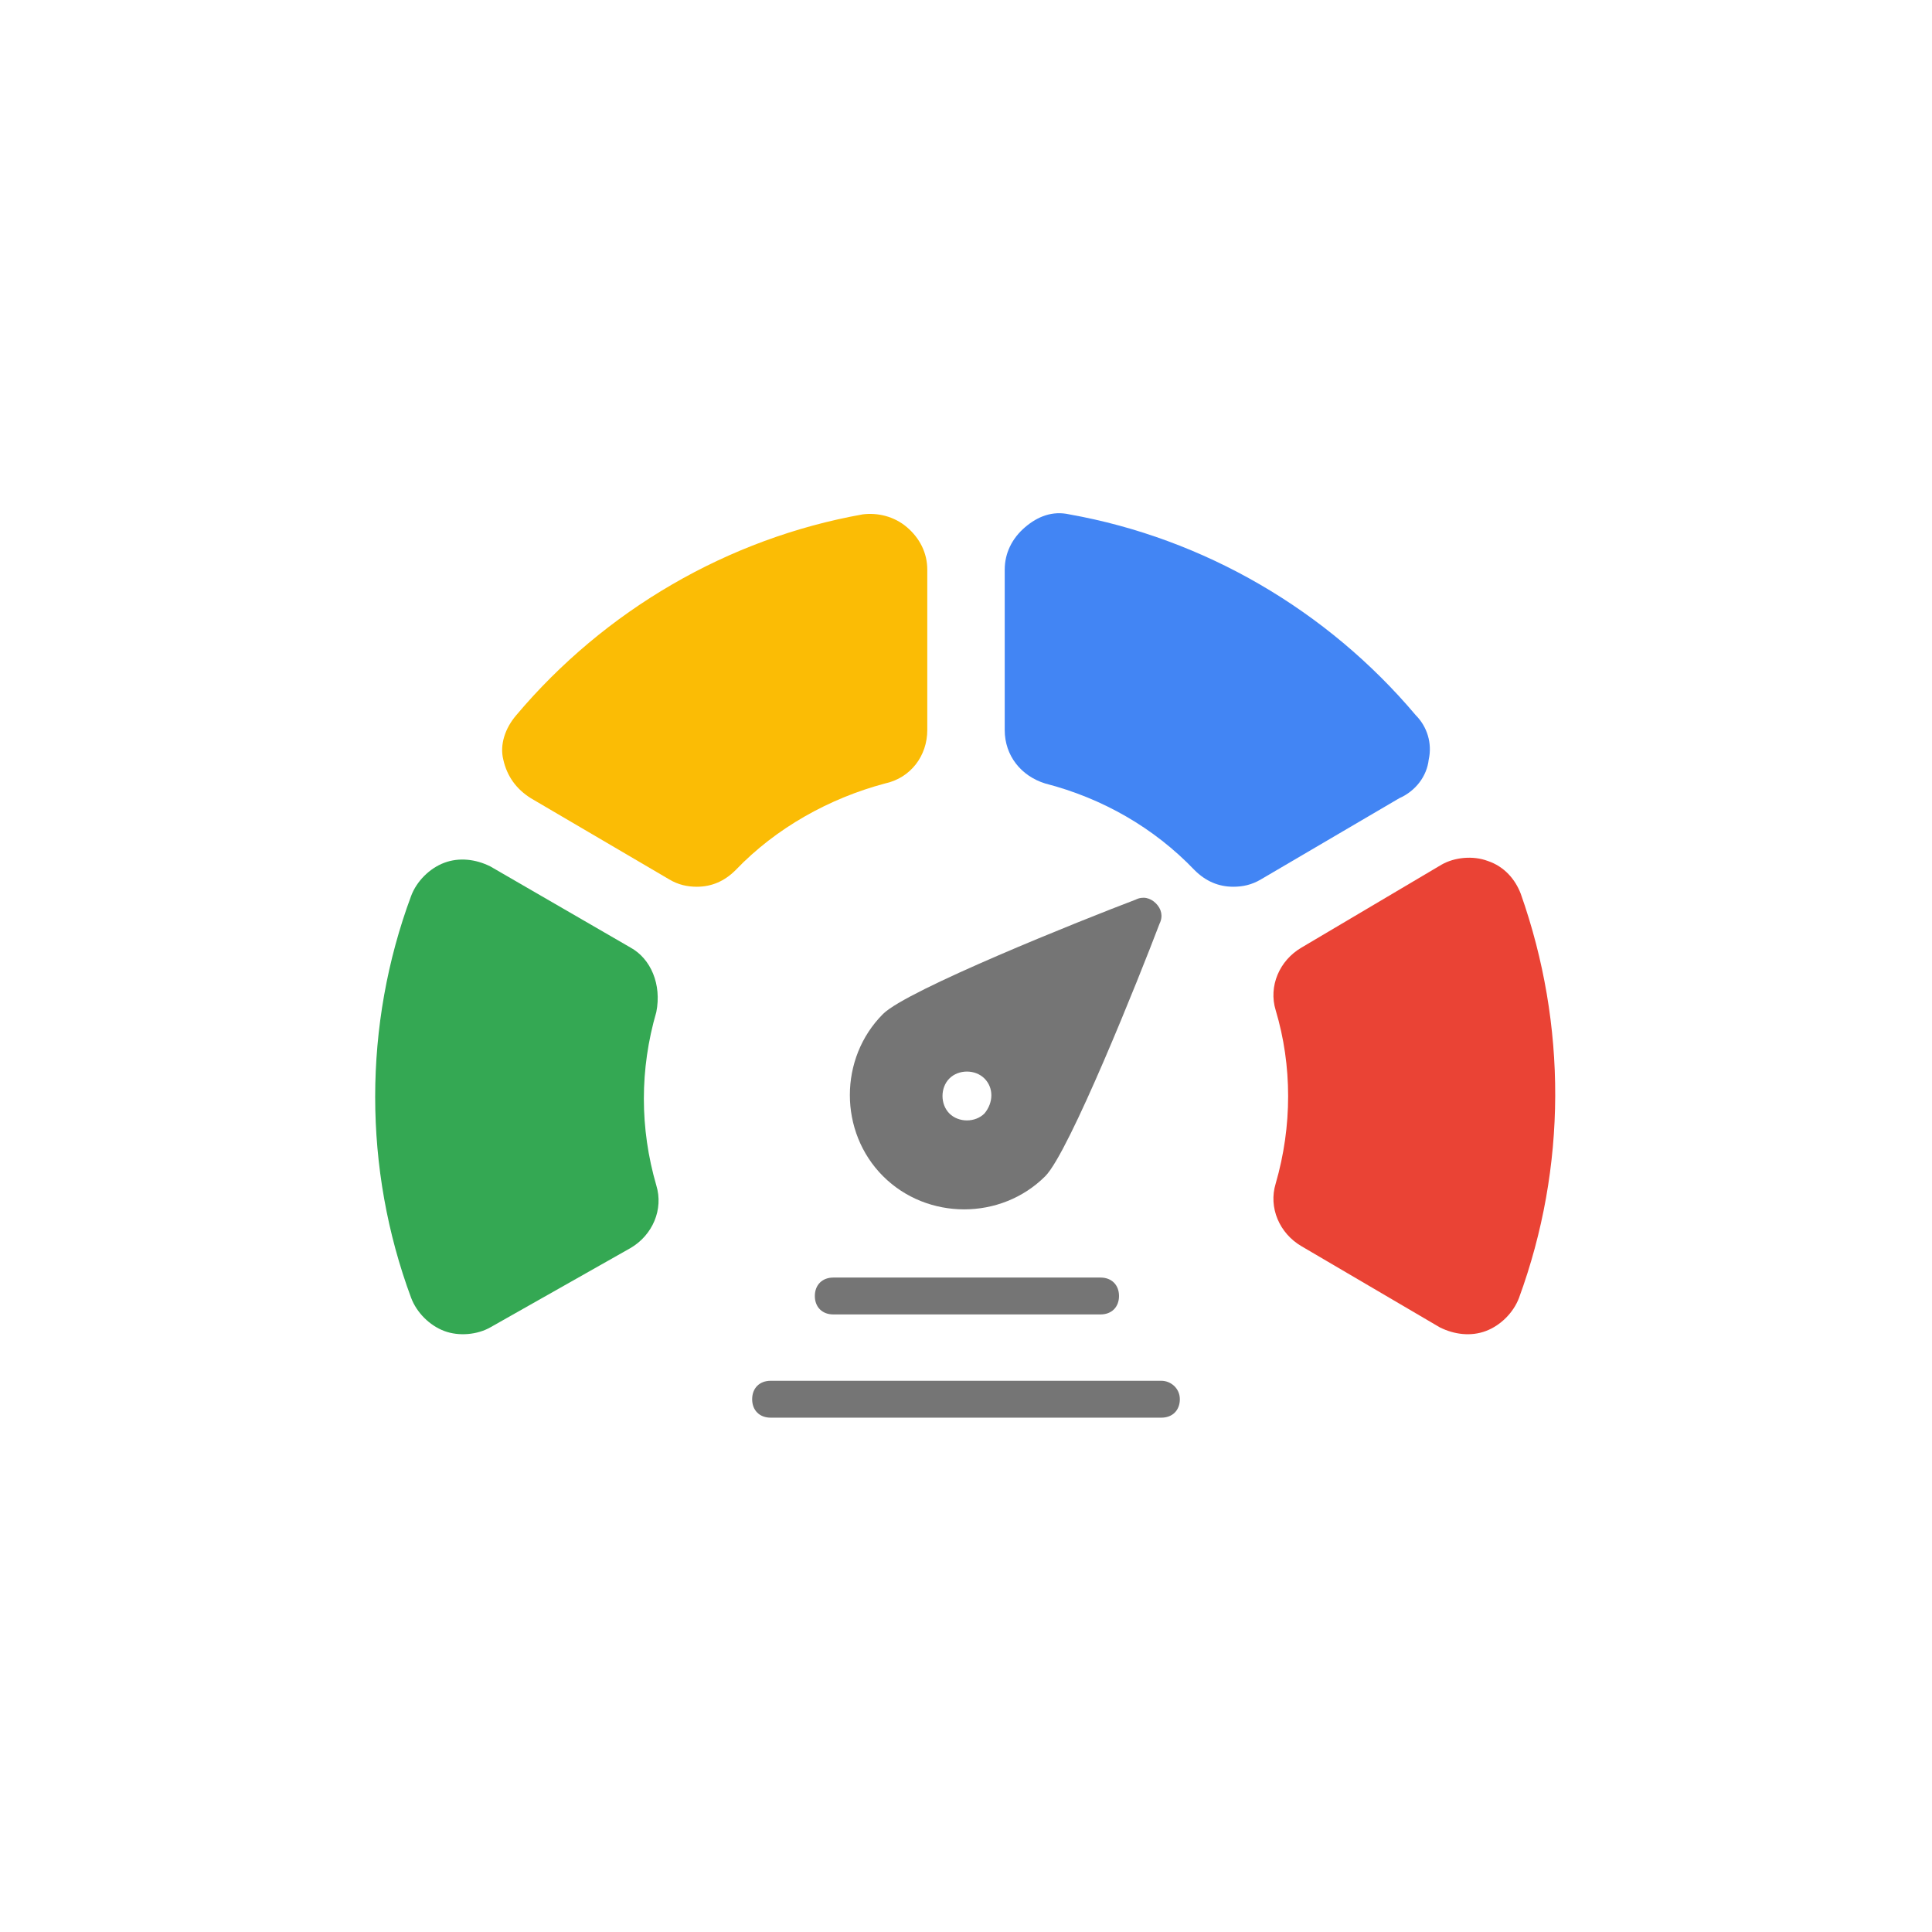
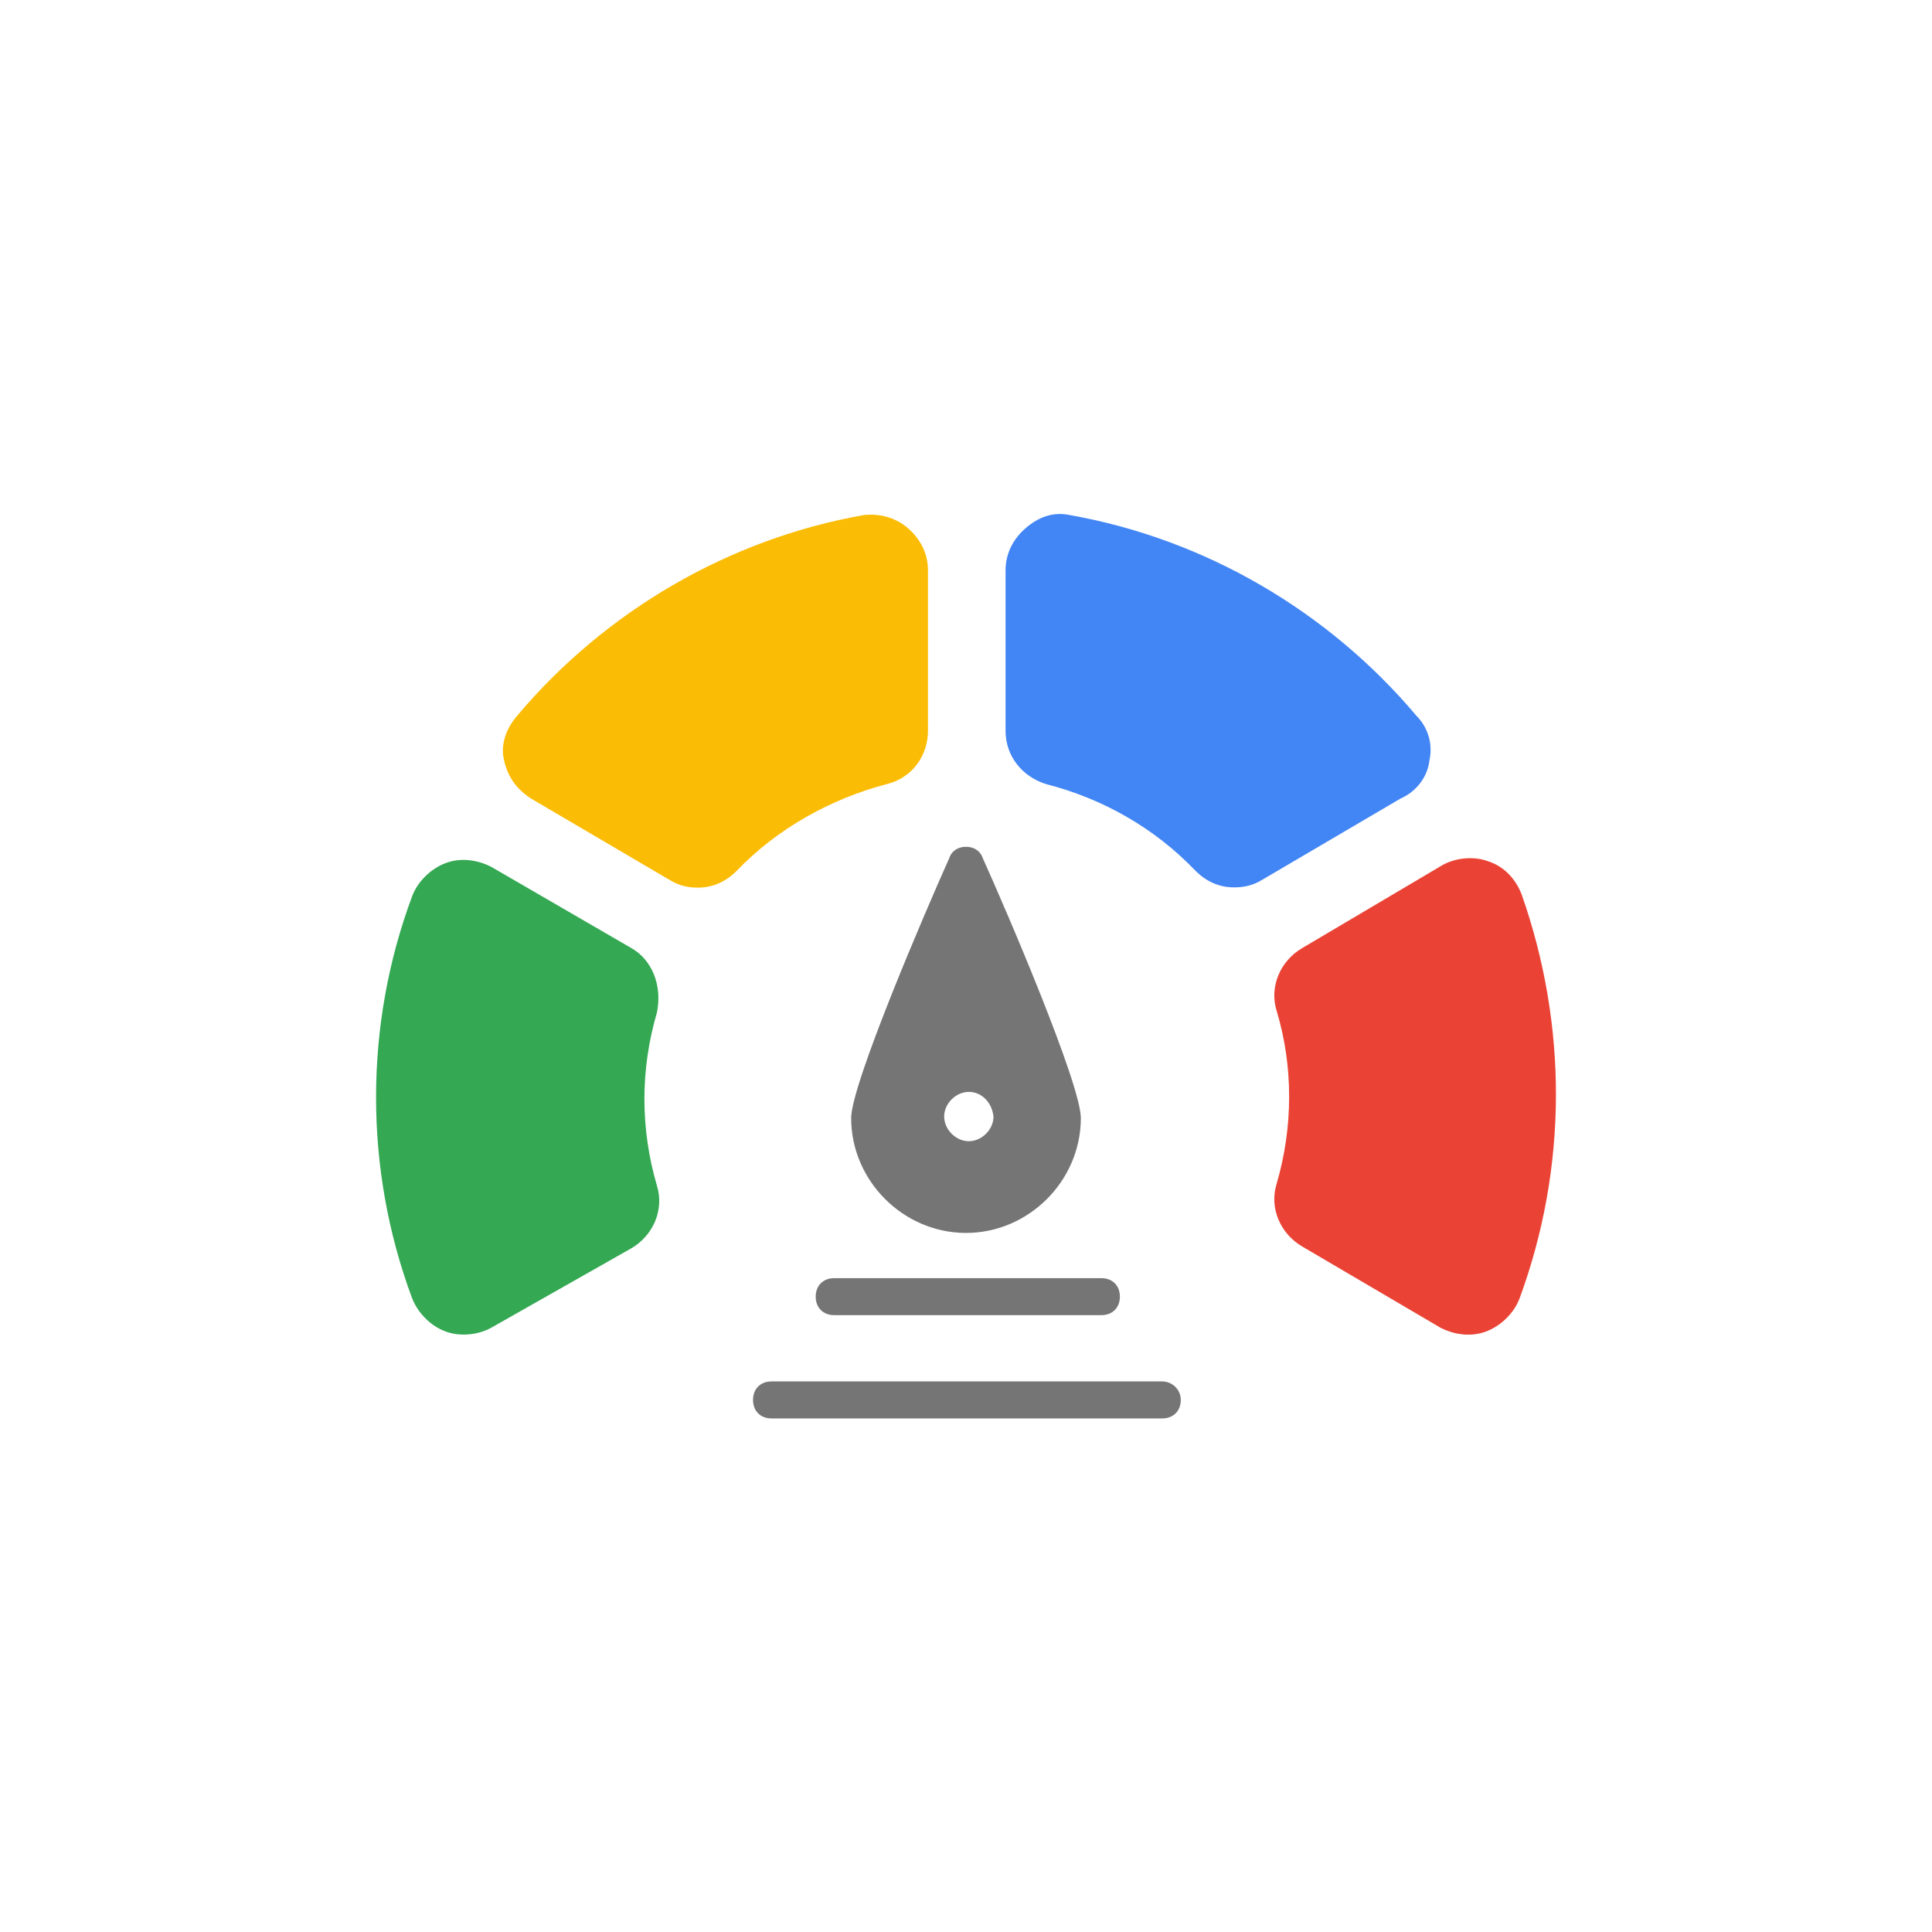
- <svg xmlns="http://www.w3.org/2000/svg" width="752pt" height="752pt" version="1.1" viewBox="0 0 752 752">
+ <svg xmlns="http://www.w3.org/2000/svg" version="1.1" id="Layer_1" x="0px" y="0px" viewBox="0 0 752 752" style="enable-background:new 0 0 752 752;" xml:space="preserve">
  <style type="text/css">
- 	.cell3{fill:#4285F4;}
-     .arrow{fill:#757575;} 
-     .cell2{fill:#FBBC05;} 
-     .cell4{fill:#EA4335;} 
-     .cell1{fill:#34A853;}
-     .line1{fill:#757575;}
-     .line2{fill:#757575;}
+ 	.st0{fill:#4285F4;}
+ 	.st1{fill:#757575;}
+ 	.st2{fill:#FBBC05;}
+ 	.st3{fill:#EA4335;}
+ 	.st4{fill:#34A853;}
</style>
  <g>
-     <path class="cell3" d="m556.11 295.64c1.434-6.457-0.719-12.914-5.023-17.223-34.441-40.898-82.52-68.883-134.9-78.211-6.457-1.434-12.199 0.719-17.223 5.023-5.023 4.305-7.894 10.047-7.894 16.504v62.426c0 10.047 6.457 17.938 15.785 20.809 22.242 5.742 42.336 17.223 58.121 33.727 4.305 4.305 9.328 6.457 15.07 6.457 3.586 0 7.176-0.719 10.762-2.871l53.816-31.57c6.461-2.871 10.766-8.613 11.484-15.07z" />
-     <path class="arrow" d="m449.91 351.61c-2.152-2.152-5.023-2.871-7.894-1.434-20.809 7.894-88.977 35.16-98.305 44.488-17.223 17.223-17.223 45.922 0 63.145 17.223 17.223 45.922 17.223 63.145 0 9.328-9.328 36.594-77.496 44.488-98.305 1.434-2.871 0.719-5.742-1.434-7.894zm-66.734 81.801c-3.586 3.586-10.047 3.586-13.633 0-3.586-3.586-3.586-10.047 0-13.633 3.586-3.586 10.047-3.586 13.633 0 3.59 3.586 3.59 9.328 0 13.633z" />
-     <path class="cell2" d="m360.93 284.16v-62.426c0-6.457-2.871-12.199-7.894-16.504-5.023-4.305-11.48-5.742-17.223-5.023-52.383 9.328-100.46 37.312-134.9 78.211-4.305 5.023-6.457 11.48-5.019 17.223 1.434 6.457 5.023 11.48 10.762 15.07l53.816 31.57c3.586 2.152 7.176 2.871 10.762 2.871 5.742 0 10.762-2.152 15.07-6.457 15.785-16.504 36.594-27.984 58.121-33.727 10.047-2.152 16.504-10.766 16.504-20.809z" />
-     <path class="cell4" d="m591.98 348.02c-2.152-5.742-6.457-10.762-12.914-12.914-5.742-2.152-12.914-1.434-17.938 1.434l-54.539 32.289c-8.609 5.023-12.914 15.07-10.047 24.398 6.457 21.527 6.457 45.207 0 67.449-2.871 9.328 1.434 19.375 10.047 24.398l53.816 31.57c5.742 2.871 12.199 3.586 17.938 1.434 5.742-2.152 10.762-7.176 12.914-12.914 18.66-50.945 18.66-106.2 0.723-157.14z" />
-     <path class="cell1" d="m245.41 368.82-54.535-31.57c-5.742-2.871-12.199-3.586-17.938-1.434-5.742 2.152-10.762 7.176-12.914 12.914-18.656 50.227-18.656 106.2 0 156.43 2.152 5.742 7.176 10.762 12.914 12.914 5.742 2.152 12.914 1.434 17.938-1.434l54.535-30.855c8.609-5.023 12.914-15.07 10.047-24.398-6.457-22.242-6.457-45.207 0-67.449 2.152-10.762-2.152-20.805-10.047-25.113z" />
-     <path class="line1" d="m324.34 497.27c-4.305 0-7.176 2.871-7.176 7.176 0 4.305 2.871 7.176 7.176 7.176h104.04c4.305 0 7.176-2.871 7.176-7.176 0-4.305-2.871-7.176-7.176-7.176z" />
-     <path class="line2" d="m452.06 537.45h-152.12c-4.305 0-7.176 2.871-7.176 7.176s2.871 7.176 7.176 7.176h152.12c4.305 0 7.176-2.871 7.176-7.176s-3.59-7.176-7.176-7.176z" />
+     <path class="st0" d="M556.4,295.9c1.4-6.5-0.7-12.9-5-17.2c-34.4-40.9-82.5-68.9-134.9-78.2c-6.5-1.4-12.2,0.7-17.2,5   c-5,4.3-7.9,10-7.9,16.5v62.4c0,10,6.5,17.9,15.8,20.8c22.2,5.7,42.3,17.2,58.1,33.7c4.3,4.3,9.3,6.5,15.1,6.5   c3.6,0,7.2-0.7,10.8-2.9l53.8-31.6C551.4,308.1,555.7,302.3,556.4,295.9L556.4,295.9z" />
+     <path class="st1" d="M376,329.6c-3,0-5.6,1.5-6.6,4.6c-9.1,20.3-38.1,87.8-38.1,101c0,24.4,20.3,44.7,44.7,44.7   s44.7-20.3,44.7-44.7c0-13.2-28.9-80.7-38.1-101C381.6,331.1,379,329.6,376,329.6L376,329.6z M386.7,434.6c0,5.1-4.6,9.6-9.6,9.6   c-5.1,0-9.6-4.6-9.6-9.6c0-5.1,4.6-9.6,9.6-9.6C382.1,425,386.1,429.1,386.7,434.6z" />
+     <path class="st2" d="M361.2,284.4V222c0-6.5-2.9-12.2-7.9-16.5c-5-4.3-11.5-5.7-17.2-5c-52.4,9.3-100.5,37.3-134.9,78.2   c-4.3,5-6.5,11.5-5,17.2c1.4,6.5,5,11.5,10.8,15.1l53.8,31.6c3.6,2.2,7.2,2.9,10.8,2.9c5.7,0,10.8-2.2,15.1-6.5   c15.8-16.5,36.6-28,58.1-33.7C354.8,303,361.2,294.4,361.2,284.4L361.2,284.4z" />
+     <path class="st3" d="M592.3,348.2c-2.2-5.7-6.5-10.8-12.9-12.9c-5.7-2.2-12.9-1.4-17.9,1.4L506.9,369c-8.6,5-12.9,15.1-10,24.4   c6.5,21.5,6.5,45.2,0,67.4c-2.9,9.3,1.4,19.4,10,24.4l53.8,31.6c5.7,2.9,12.2,3.6,17.9,1.4c5.7-2.2,10.8-7.2,12.9-12.9   C610.2,454.4,610.2,399.2,592.3,348.2L592.3,348.2z" />
+     <path class="st4" d="M245.7,369l-54.5-31.6c-5.7-2.9-12.2-3.6-17.9-1.4c-5.7,2.2-10.8,7.2-12.9,12.9c-18.7,50.2-18.7,106.2,0,156.4   c2.2,5.7,7.2,10.8,12.9,12.9c5.7,2.2,12.9,1.4,17.9-1.4l54.5-30.9c8.6-5,12.9-15.1,10-24.4c-6.5-22.2-6.5-45.2,0-67.4   C257.9,383.4,253.6,373.4,245.7,369L245.7,369z" />
+     <path class="st1" d="M324.7,497.5c-4.3,0-7.2,2.9-7.2,7.2c0,4.3,2.9,7.2,7.2,7.2h104c4.3,0,7.2-2.9,7.2-7.2c0-4.3-2.9-7.2-7.2-7.2   H324.7z" />
+     <path class="st1" d="M452.4,537.7H300.3c-4.3,0-7.2,2.9-7.2,7.2s2.9,7.2,7.2,7.2h152.1c4.3,0,7.2-2.9,7.2-7.2   S456,537.7,452.4,537.7z" />
  </g>
</svg>
